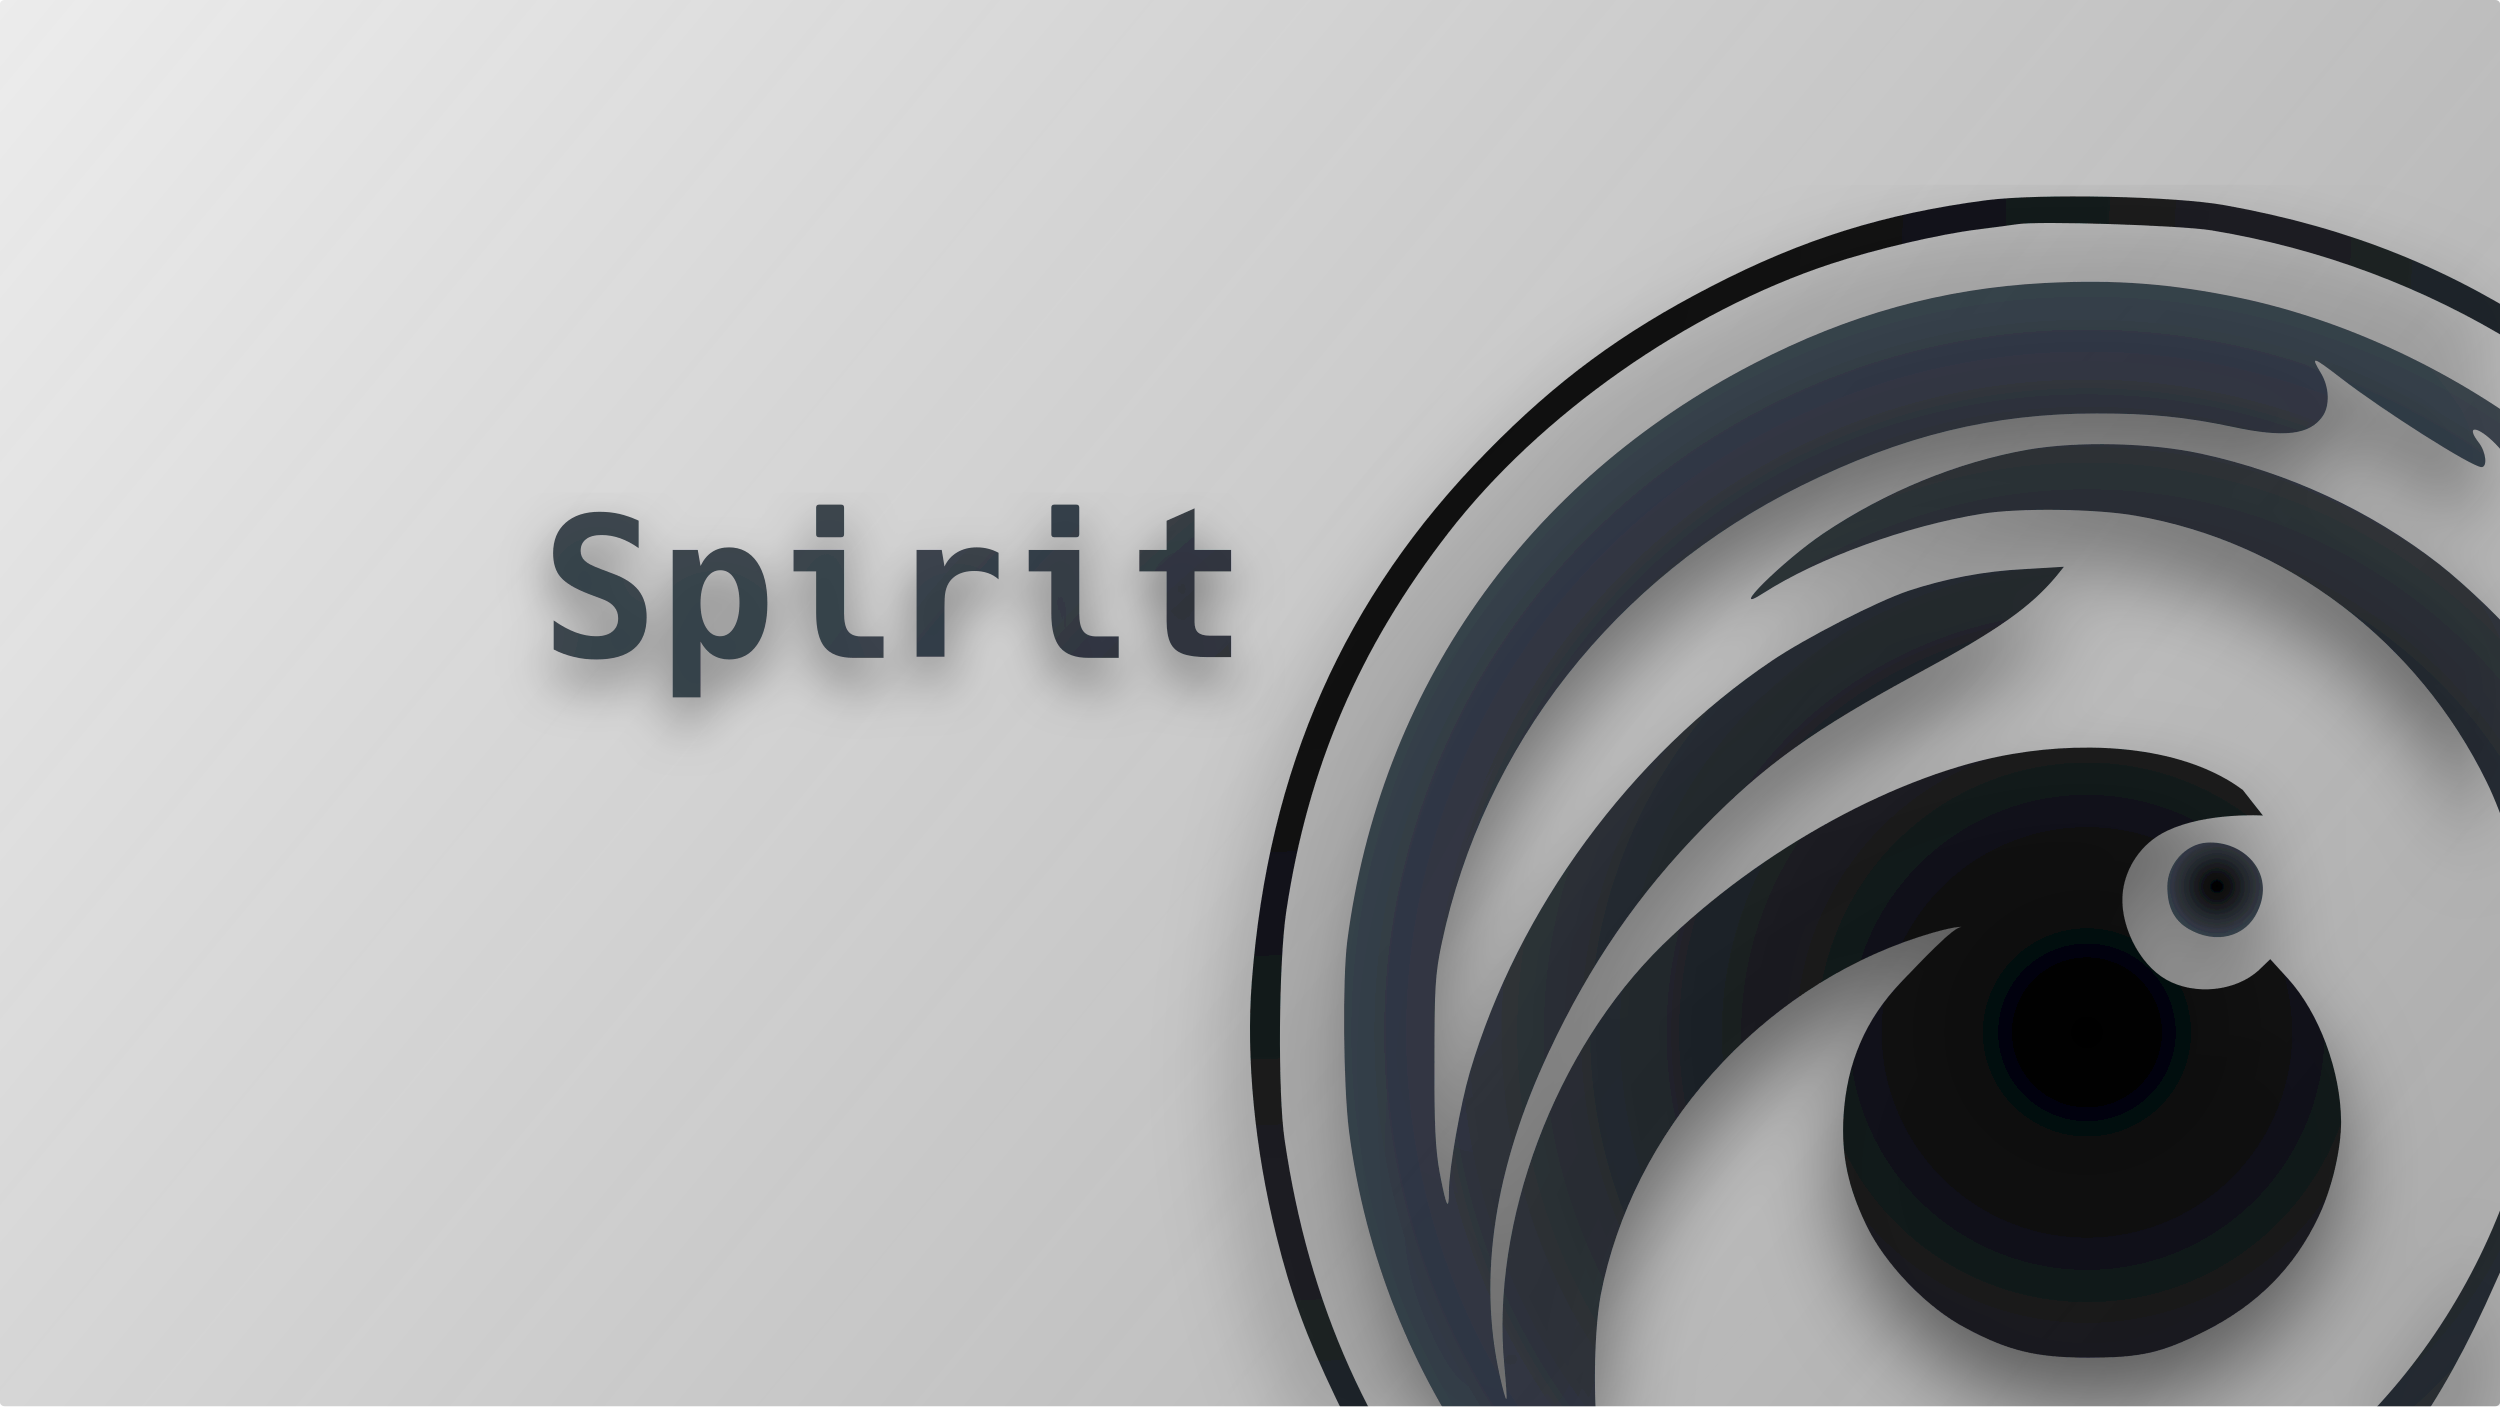
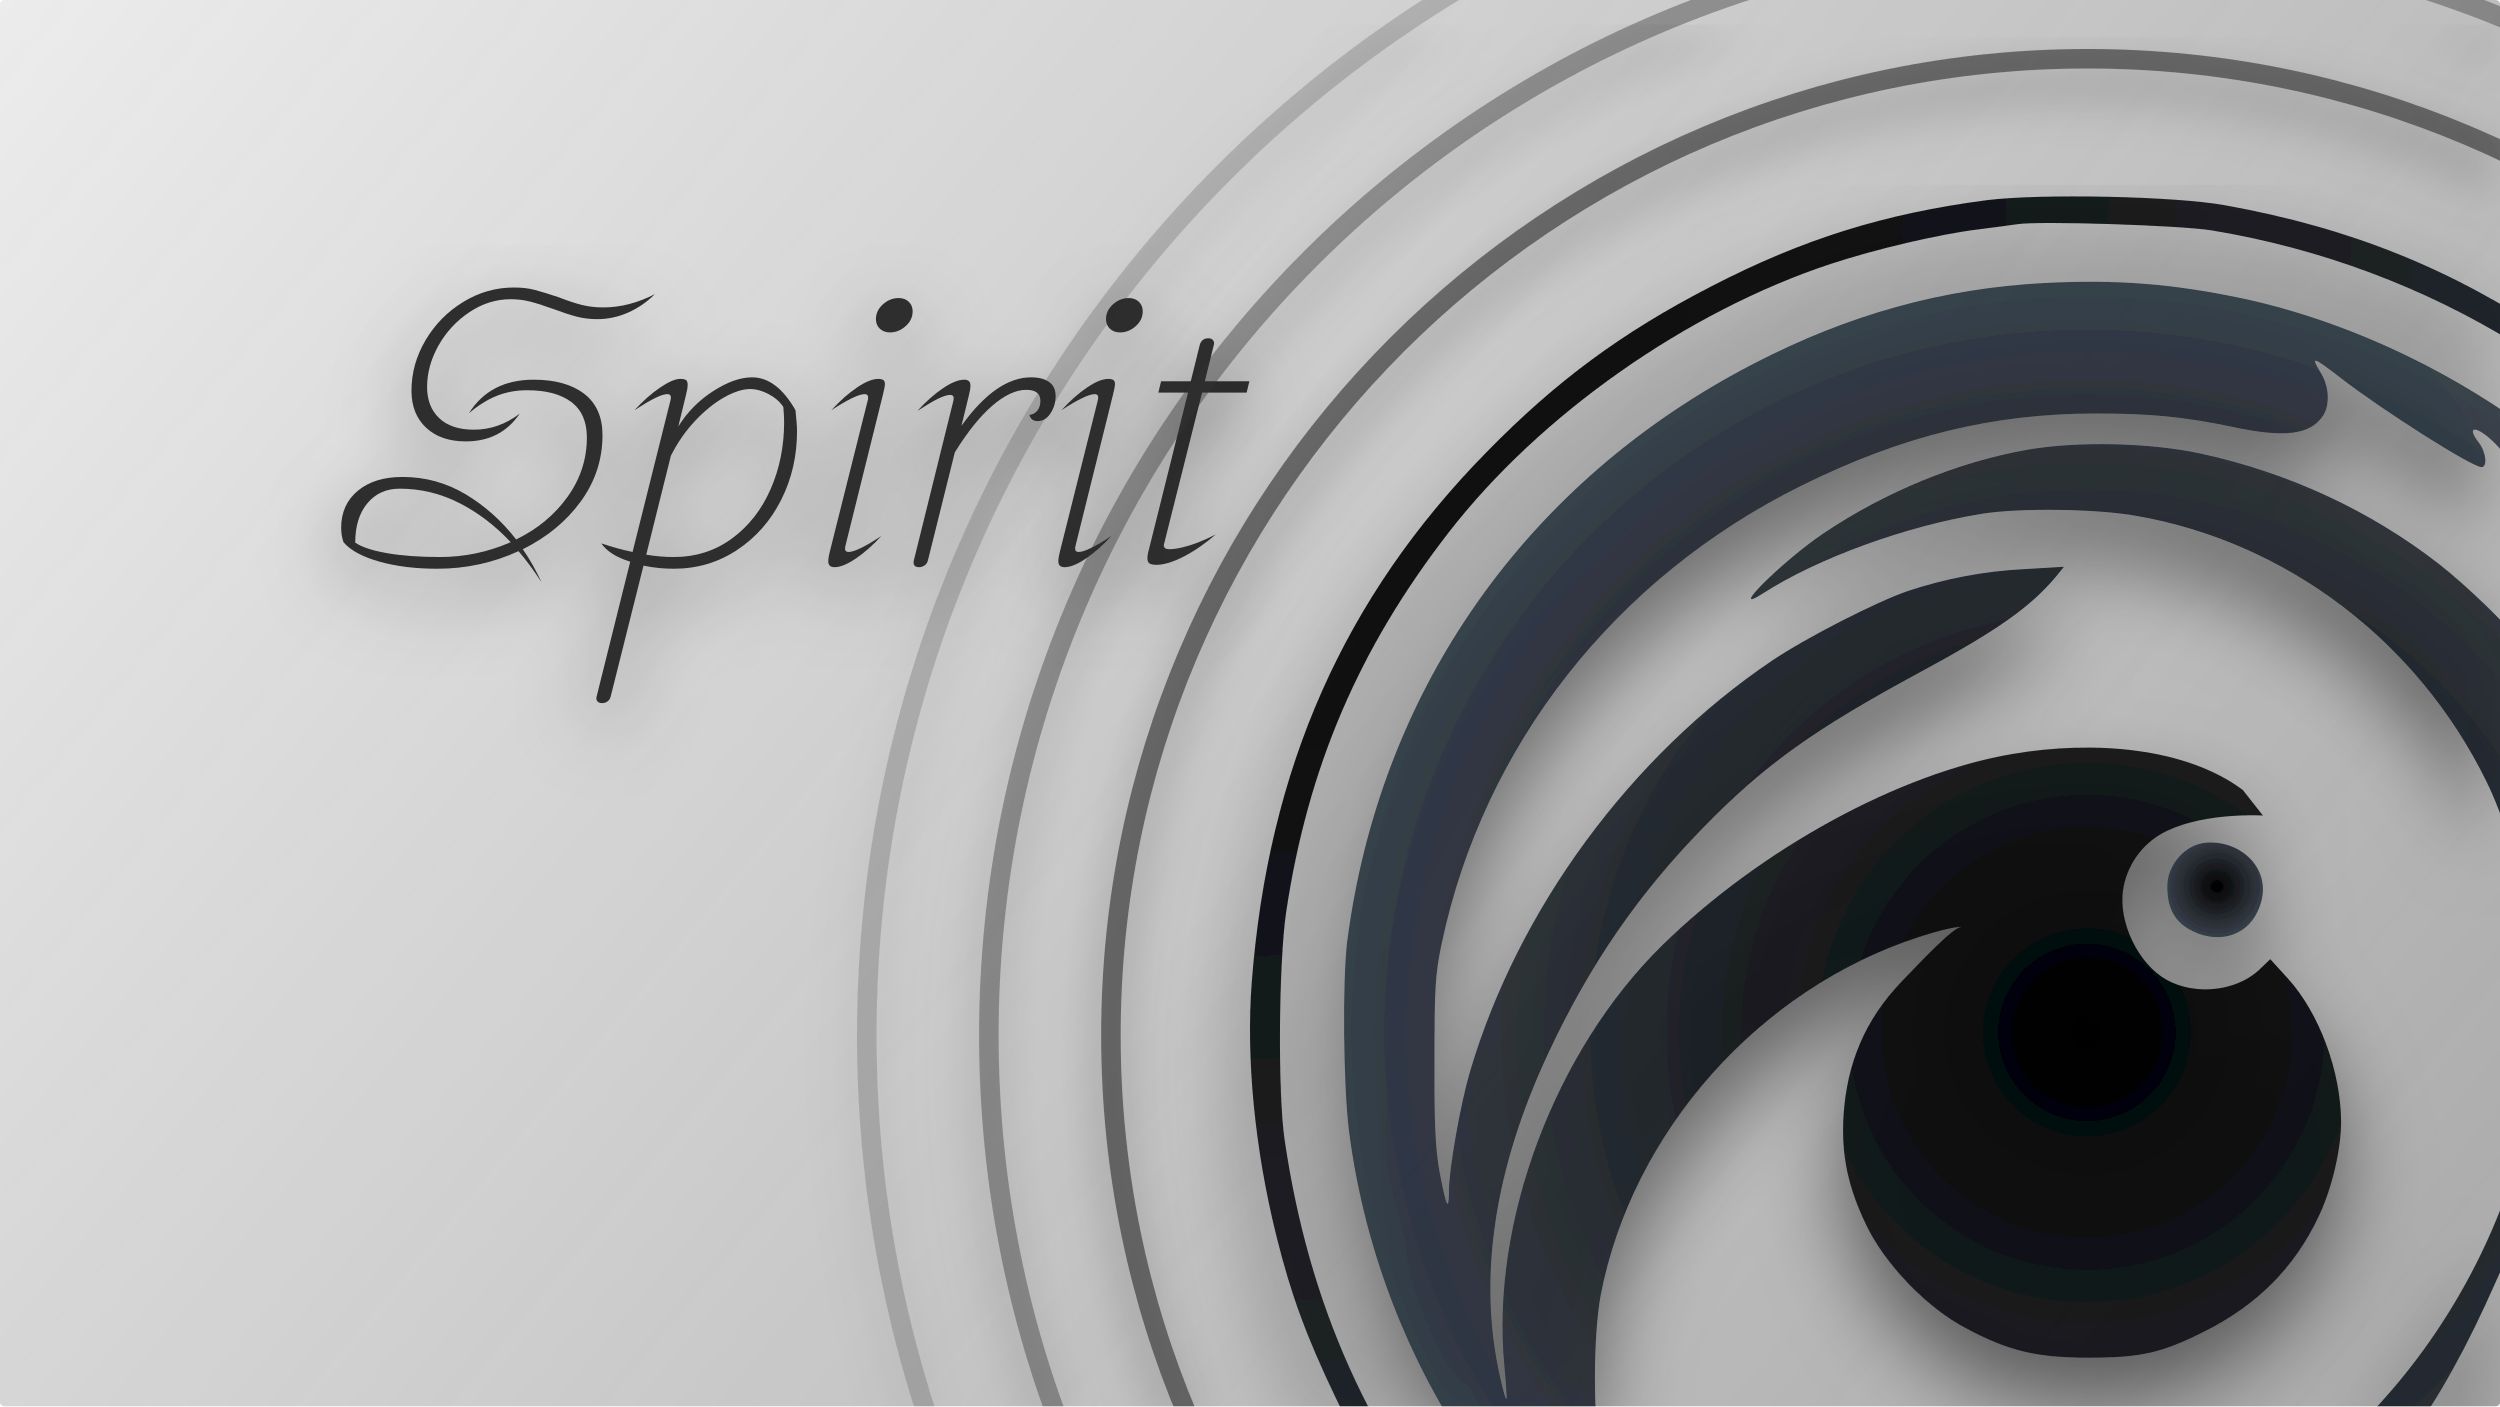
<svg xmlns="http://www.w3.org/2000/svg" height="576.0pt" stroke-miterlimit="10" style="fill-rule:nonzero;clip-rule:evenodd;stroke-linecap:round;stroke-linejoin:round;" version="1.1" viewBox="0 0 1024 576" width="1024.0pt" xml:space="preserve">
  <defs>
    <linearGradient gradientTransform="matrix(0.777332 0 0 0.639217 92.7072 109.282)" gradientUnits="userSpaceOnUse" id="LinearGradient" x1="-120.153" x2="1180.01" y1="-171.08" y2="715.869">
      <stop offset="0" stop-color="#ececec" />
      <stop offset="1" stop-color="#a3a3a3" stop-opacity="0.908" />
    </linearGradient>
-     <filter color-interpolation-filters="sRGB" filterUnits="userSpaceOnUse" height="773.121" id="Filter" width="771.965" x="469.049" y="56.592">
+     <filter color-interpolation-filters="sRGB" filterUnits="userSpaceOnUse" height="245.24" id="Filter" width="447" x="102.24" y="90.26">
+       <feDropShadow dx="6.12323e-16" dy="10" flood-color="#000000" flood-opacity="0.5" in="SourceGraphic" result="Shadow" stdDeviation="15" />
+     </filter>
+     <filter color-interpolation-filters="sRGB" filterUnits="userSpaceOnUse" height="773.121" id="Filter_2" width="771.965" x="469.049" y="56.592">
      <feDropShadow dx="1.16889e-15" dy="19.089" flood-color="#000000" flood-opacity="0.5" in="SourceGraphic" result="Shadow" stdDeviation="17.18" />
    </filter>
    <radialGradient cx="75.462" cy="76.106" gradientTransform="matrix(1.90894 0 0 1.90894 366.92 -64.6253)" gradientUnits="userSpaceOnUse" id="RadialGradient" r="509.316">
      <stop offset="0" stop-color="#000000" />
      <stop offset="1" stop-color="#2f3741" stop-opacity="0.908" />
    </radialGradient>
    <radialGradient cx="255.584" cy="255.368" gradientTransform="matrix(1.90894 0 0 1.90894 366.92 -64.6253)" gradientUnits="userSpaceOnUse" id="RadialGradient_2" r="159.401">
      <stop offset="0" stop-color="#000000" />
      <stop offset="1" stop-color="#2f3741" stop-opacity="0.908" />
    </radialGradient>
    <radialGradient cx="283.483" cy="224.052" gradientTransform="matrix(1.90894 0 0 1.90894 366.92 -64.6253)" gradientUnits="userSpaceOnUse" id="RadialGradient_3" r="10.667">
      <stop offset="0" stop-color="#000000" />
      <stop offset="1" stop-color="#2f3741" stop-opacity="0.908" />
    </radialGradient>
-     <radialGradient cx="653.954" cy="919.37" gradientTransform="matrix(1 0 0 1 167.561 -304.37)" gradientUnits="userSpaceOnUse" id="RadialGradient_4" r="601.5">
-       <stop offset="0" stop-color="#000000" />
-       <stop offset="1" stop-color="#2f3741" stop-opacity="0.908" />
-     </radialGradient>
-     <filter color-interpolation-filters="sRGB" filterUnits="userSpaceOnUse" height="128.945" id="Filter_2" width="327.695" x="201.555" y="191.695">
+     <filter color-interpolation-filters="sRGB" filterUnits="userSpaceOnUse" height="1058" id="Filter_3" width="1058" x="326.032" y="-94.936">
+       <feDropShadow dx="6.12323e-16" dy="10" flood-color="#000000" flood-opacity="0.5" in="SourceGraphic" result="Shadow" stdDeviation="10" />
+     </filter>
+     <filter color-interpolation-filters="sRGB" filterUnits="userSpaceOnUse" height="958" id="Filter_4" width="958" x="376.032" y="-44.937">
+       <feDropShadow dx="6.12323e-16" dy="10" flood-color="#000000" flood-opacity="0.5" in="SourceGraphic" result="Shadow" stdDeviation="10" />
+     </filter>
+     <filter color-interpolation-filters="sRGB" filterUnits="userSpaceOnUse" height="858" id="Filter_5" width="858" x="426.032" y="5.064">
      <feDropShadow dx="6.12323e-16" dy="10" flood-color="#000000" flood-opacity="0.5" in="SourceGraphic" result="Shadow" stdDeviation="10" />
    </filter>
  </defs>
  <clipPath id="ArtboardFrame">
    <rect height="576" width="1024" x="0" y="0" />
  </clipPath>
  <g clip-path="url(#ArtboardFrame)" id="图层-1">
    <path d="M0 1.604C0 0.718 0.873-2.24216e-14 1.951-2.24216e-14L1022.05-2.24216e-14C1023.13-2.24216e-14 1024 0.718 1024 1.604L1024 574.396C1024 575.282 1023.13 576 1022.05 576L1.951 576C0.873 576 0 575.282 0 574.396L0 1.604Z" fill="url(#LinearGradient)" fill-rule="nonzero" opacity="1" stroke="none" />
-     <g filter="url(#Filter)">
+   </g>
+   <g clip-path="url(#ArtboardFrame)" id="图层-2">
+     <g fill="#2d2d2d" filter="url(#Filter)" stroke="none">
+       <path d="M190.78 180.8C183.953 180.8 178.54 178.933 174.54 175.2C170.54 171.467 168.54 166.4 168.54 160C168.54 152.747 170.46 145.867 174.3 139.36C178.14 132.853 183.287 127.627 189.74 123.68C196.193 119.733 203.1 117.76 210.46 117.76C213.66 117.76 216.487 118.08 218.94 118.72C221.393 119.36 224.7 120.373 228.86 121.76C232.38 123.147 235.5 124.187 238.22 124.88C240.94 125.573 243.9 125.92 247.1 125.92C254.14 125.92 261.18 124.107 268.22 120.48C265.02 123.68 261.393 126.187 257.34 128C253.287 129.813 249.02 130.72 244.54 130.72C241.553 130.72 238.753 130.373 236.14 129.68C233.527 128.987 230.353 127.947 226.62 126.56C222.78 125.173 219.607 124.16 217.1 123.52C214.593 122.88 211.953 122.56 209.18 122.56C203.207 122.56 197.58 124.32 192.3 127.84C187.02 131.36 182.807 135.893 179.66 141.44C176.513 146.987 174.94 152.693 174.94 158.56C174.94 163.893 176.593 168.133 179.9 171.28C183.207 174.427 187.953 176 194.14 176C200.86 176 207.1 173.813 212.86 169.44C207.74 177.013 200.38 180.8 190.78 180.8ZM218.62 155.52C227.367 155.52 234.247 157.44 239.26 161.28C244.273 165.12 246.78 170.773 246.78 178.24C246.78 188.16 243.82 197.2 237.9 205.36C231.98 213.52 224.06 220.053 214.14 224.96C217.02 229.12 219.58 233.653 221.82 238.56C218.513 233.44 215.367 229.173 212.38 225.76C201.927 230.56 190.833 232.96 179.1 232.96C170.14 232.96 162.193 231.973 155.26 230C148.327 228.027 143.473 225.387 140.7 222.08C140.06 220.267 139.74 218.293 139.74 216.16C139.74 209.867 142.007 204.827 146.54 201.04C151.073 197.253 157.18 195.36 164.86 195.36C174.14 195.36 182.727 197.707 190.62 202.4C198.513 207.093 205.447 213.28 211.42 220.96C220.167 216.693 227.18 210.88 232.46 203.52C237.74 196.16 240.38 188.053 240.38 179.2C240.38 172.693 238.247 167.84 233.98 164.64C229.713 161.44 223.687 159.84 215.9 159.84C211.42 159.84 207.26 160.613 203.42 162.16C199.58 163.707 195.793 166.08 192.06 169.28C197.82 160.107 206.673 155.52 218.62 155.52ZM180.22 228.16C190.247 228.16 199.9 226.133 209.18 222.08C202.78 215.253 195.74 209.893 188.06 206C180.38 202.107 172.273 200.16 163.74 200.16C158.193 200.16 153.767 202.16 150.46 206.16C147.153 210.16 145.5 215.52 145.5 222.24C148.06 224.053 152.38 225.493 158.46 226.56C164.54 227.627 171.793 228.16 180.22 228.16Z" />
+       <path d="M325.82 168C326.247 171.84 326.46 174.72 326.46 176.64C326.46 186.773 324.3 196.133 319.98 204.72C315.66 213.307 309.633 220.16 301.9 225.28C294.167 230.4 285.5 232.96 275.9 232.96C271.74 232.96 267.633 232.533 263.58 231.68L250.14 285.28C249.927 286.133 249.5 286.8 248.86 287.28C248.22 287.76 247.473 288 246.62 288C245.767 288 245.127 287.76 244.7 287.28C244.273 286.8 244.167 286.133 244.38 285.28L258.14 230.08C252.38 228.267 248.433 225.76 246.3 222.56C250.673 224.053 254.94 225.227 259.1 226.08L274.62 164C274.727 163.68 274.78 163.253 274.78 162.72C274.78 161.867 274.3 161.44 273.34 161.44C272.167 161.44 270.54 161.947 268.46 162.96C266.38 163.973 263.527 165.653 259.9 168C263.313 164.267 266.78 161.2 270.3 158.8C273.82 156.4 276.593 155.2 278.62 155.2C279.793 155.2 280.593 155.36 281.02 155.68C281.447 156 281.66 156.64 281.66 157.6C281.66 158.667 281.447 160 281.02 161.6L277.82 174.72C281.447 168.853 286.193 164.027 292.06 160.24C297.927 156.453 303.26 154.56 308.06 154.56C314.78 154.56 320.7 159.04 325.82 168ZM275.9 228.16C284.967 228.16 292.94 225.627 299.82 220.56C306.7 215.493 311.98 208.747 315.66 200.32C319.34 191.893 321.18 182.72 321.18 172.8C321.18 171.52 321.073 169.493 320.86 166.72C319.473 164.587 317.473 162.827 314.86 161.44C312.247 160.053 309.713 159.36 307.26 159.36C304.167 159.36 300.593 160.507 296.54 162.8C292.487 165.093 288.513 168.32 284.62 172.48C280.727 176.64 277.447 181.387 274.78 186.72L264.7 227.2C268.54 227.84 272.273 228.16 275.9 228.16Z" />
+       <path d="M364.54 136.16C362.833 136.16 361.447 135.653 360.38 134.64C359.313 133.627 358.78 132.32 358.78 130.72C358.78 128.373 359.74 126.347 361.66 124.64C363.58 122.933 365.713 122.08 368.06 122.08C369.767 122.08 371.153 122.587 372.22 123.6C373.287 124.613 373.82 125.92 373.82 127.52C373.82 129.867 372.86 131.893 370.94 133.6C369.02 135.307 366.887 136.16 364.54 136.16ZM341.82 232.32C340.113 232.32 339.26 231.52 339.26 229.92C339.26 228.853 339.473 227.52 339.9 225.92L355.42 164C355.527 163.68 355.58 163.253 355.58 162.72C355.58 161.867 355.1 161.44 354.14 161.44C351.793 161.44 347.26 163.627 340.54 168C344.06 164.16 347.553 161.067 351.02 158.72C354.487 156.373 357.393 155.2 359.74 155.2C360.7 155.2 361.393 155.36 361.82 155.68C362.247 156 362.46 156.533 362.46 157.28C362.46 158.027 362.193 159.467 361.66 161.6L346.3 223.52C346.193 223.84 346.14 224.267 346.14 224.8C346.14 225.653 346.62 226.08 347.58 226.08C349.927 226.08 354.407 223.893 361.02 219.52C357.607 223.253 354.14 226.32 350.62 228.72C347.1 231.12 344.167 232.32 341.82 232.32Z" />
+       <path d="M376.38 232.32C375.527 232.32 374.913 232.08 374.54 231.6C374.167 231.12 374.087 230.453 374.3 229.6L390.46 164.32C390.567 164 390.62 163.573 390.62 163.04C390.62 162.187 390.14 161.76 389.18 161.76C388.007 161.76 386.38 162.267 384.3 163.28C382.22 164.293 379.367 165.973 375.74 168.32C379.26 164.48 382.753 161.387 386.22 159.04C389.687 156.693 392.593 155.52 394.94 155.52C396.647 155.52 397.5 156.32 397.5 157.92C397.5 158.987 397.287 160.32 396.86 161.92L393.82 174.4C403.313 161.173 412.807 154.56 422.3 154.56C425.5 154.56 427.98 155.2 429.74 156.48C431.5 157.76 432.38 159.68 432.38 162.24C432.38 164.8 431.687 167.147 430.3 169.28C428.913 171.413 427.153 172.48 425.02 172.48C423.207 172.48 422.087 171.627 421.66 169.92C422.94 169.813 424.007 169.253 424.86 168.24C425.713 167.227 426.14 165.867 426.14 164.16C426.14 161.173 424.22 159.68 420.38 159.68C416.113 159.68 411.473 161.84 406.46 166.16C401.447 170.48 396.327 176.853 391.1 185.28L380.06 229.6C379.847 230.453 379.393 231.12 378.7 231.6C378.007 232.08 377.233 232.32 376.38 232.32Z" />
+       <path d="M458.78 136.16C457.073 136.16 455.687 135.653 454.62 134.64C453.553 133.627 453.02 132.32 453.02 130.72C453.02 128.373 453.98 126.347 455.9 124.64C457.82 122.933 459.953 122.08 462.3 122.08C464.007 122.08 465.393 122.587 466.46 123.6C467.527 124.613 468.06 125.92 468.06 127.52C468.06 129.867 467.1 131.893 465.18 133.6C463.26 135.307 461.127 136.16 458.78 136.16ZM436.06 232.32C434.353 232.32 433.5 231.52 433.5 229.92C433.5 228.853 433.713 227.52 434.14 225.92L449.66 164C449.767 163.68 449.82 163.253 449.82 162.72C449.82 161.867 449.34 161.44 448.38 161.44C446.033 161.44 441.5 163.627 434.78 168C438.3 164.16 441.793 161.067 445.26 158.72C448.727 156.373 451.633 155.2 453.98 155.2C454.94 155.2 455.633 155.36 456.06 155.68C456.487 156 456.7 156.533 456.7 157.28C456.7 158.027 456.433 159.467 455.9 161.6L440.54 223.52C440.433 223.84 440.38 224.267 440.38 224.8C440.38 225.653 440.86 226.08 441.82 226.08C444.167 226.08 448.647 223.893 455.26 219.52C451.847 223.253 448.38 226.32 444.86 228.72C441.34 231.12 438.407 232.32 436.06 232.32Z" />
+       <path d="M476.86 222.56C476.753 222.773 476.7 223.04 476.7 223.36C476.7 224.427 477.447 224.96 478.94 224.96C480.967 224.96 483.607 224.48 486.86 223.52C490.113 222.56 493.82 221.013 497.98 218.88C493.713 222.613 489.367 225.627 484.94 227.92C480.513 230.213 476.753 231.36 473.66 231.36C472.38 231.36 471.447 231.173 470.86 230.8C470.273 230.427 469.98 229.76 469.98 228.8C469.98 227.627 470.193 226.347 470.62 224.96L486.62 160.8L474.46 160.8L475.58 156.16L487.74 156.16L491.42 141.28C491.953 139.467 493.127 138.56 494.94 138.56C495.793 138.56 496.433 138.827 496.86 139.36C497.287 139.893 497.393 140.533 497.18 141.28L493.5 156.16L511.74 156.16L510.62 160.8L492.38 160.8L476.86 222.56Z" />
+     </g>
+     <g filter="url(#Filter_2)">
      <path d="M813.816 81.988C771.764 87.483 738.444 97.924 700.96 117.295C664.416 136.117 637.411 156.037 608.928 185.162C550.485 244.649 519.45 314.851 512.732 402.226C510.314 433.137 513.941 470.643 522.809 506.225C528.72 530.129 535.035 547.302 547.126 572.58C573.325 627.396 612.959 673.556 664.013 709.138C706.468 738.813 749.999 756.398 801.053 764.503C823.758 768.075 875.349 768.762 898.458 765.877C967.65 757.085 1024.62 730.982 1080.37 682.761C1148.22 623.961 1190 539.746 1196.18 449.348C1198.03 419.785 1199.27 423.658 1196.18 395.907C1193.23 369.117 1191.75 360.599 1186.51 339.168C1180.33 314.164 1174.69 298.365 1162.33 272.812C1136.4 218.271 1097.17 172.935 1046.78 138.727C1004.46 110.151 963.082 93.391 911.222 84.049C890.531 80.339 835.716 79.24 813.816 81.988ZM905.848 94.352C995.595 109.19 1075.13 158.235 1125.11 229.537C1157.76 276.109 1178.18 330.787 1184.76 389.037C1187.05 409.92 1185.7 456.63 1182.08 478.473C1179.92 491.39 1177.14 503.963 1173.73 516.187C1155.25 582.494 1118.37 638.514 1063.58 683.173C1015.21 722.602 965.366 744.308 901.817 753.513C883.142 756.26 822.549 755.848 802.53 752.826C755.776 745.682 713.186 729.059 673.686 702.544C644.129 682.623 624.916 665.588 604.495 641.409C560.83 589.753 536.109 534.525 526.167 466.796C523.346 447.7 523.749 393.983 526.839 373.376C535.706 314.301 556.665 265.393 593.344 218.134C630.694 169.913 690.884 127.599 749.864 108.091C768.271 102.046 794.469 95.864 810.457 93.94C817.175 93.116 824.027 92.154 825.908 91.879C834.238 90.368 893.084 92.292 905.848 94.352Z" fill="url(#RadialGradient)" fill-rule="nonzero" opacity="1" stroke="none" />
      <path d="M837.328 115.921C795.678 118.12 757.119 128.835 718.426 148.893C625.319 196.977 565.264 282.291 551.829 385.465C549.813 401.539 550.216 444.265 552.5 462.949C565.533 564.887 629.35 653.636 723.128 700.346C765.852 721.777 803.068 730.158 854.794 730.295C883.411 730.432 897.921 728.921 922.642 723.563C966.306 714.084 1011.72 691.416 1048.53 661.054C1054.31 656.383 1065.73 645.53 1073.79 637.287C1130.08 579.724 1159.1 506.637 1159.1 423.246C1159.1 367.194 1145.67 315.95 1118.39 268.278C1101.46 238.604 1074.59 206.731 1048.93 185.849C1010.78 154.663 963.753 131.858 917.939 122.104C889.457 116.196 867.154 114.41 837.328 115.921ZM958.917 154.938C975.98 168.127 1012.52 191.344 1016.42 191.344C1018.97 191.344 1018.3 185.162 1015.34 181.315C1009.57 173.897 1014.81 174.309 1022.2 181.865C1029.45 189.284 1032.54 196.84 1033.48 209.341C1033.89 214.974 1035.23 230.223 1036.44 243.275C1037.65 256.326 1038.18 267.454 1037.65 267.866C1037.11 268.416 1034.83 266.355 1032.54 263.333C1026.09 255.09 1010.37 239.978 999.222 231.185C971.008 209.204 937.555 193.68 901.683 185.849C880.992 181.315 851.032 180.628 830.476 184.2C801.859 189.284 772.301 201.373 746.774 218.546C730.114 229.811 706.871 252.892 722.188 243C744.625 228.575 780.9 215.386 811.801 210.44C827.117 207.968 858.824 208.38 874.946 211.265C936.614 221.981 990.355 262.646 1018.57 320.346C1025.15 333.672 1033.48 359.363 1036.17 374.75C1043.02 413.766 1038.45 459.102 1024.08 495.646C991.43 578.625 917.939 638.936 841.358 645.393C822.28 647.041 790.976 641.409 776.063 633.715C768.808 629.869 769.48 632.067 777.272 637.425C799.44 652.811 828.729 662.153 864.601 665.588C896.712 668.473 909.744 664.077 938.092 640.722C975.576 609.948 999.222 577.389 1022.2 525.183L1027.44 513.506L1027.44 523.809C1027.57 537.548 1030.66 546.478 1037.24 551.835C1041.95 555.682 1043.56 556.094 1053.64 556.644C1063.31 557.056 1065.86 556.644 1072.04 553.621C1076.07 551.835 1081.58 548.264 1084.27 545.791C1086.95 543.455 1089.24 541.807 1089.24 542.219C1089.24 546.065 1068.28 582.609 1057.93 596.897C1025.82 641.409 977.592 678.639 930.434 695.4C866.482 718.068 786.542 711.474 728.502 678.914C718.426 673.144 710.499 667.786 693.436 655.01C686.853 650.201 693.033 665.725 701.9 676.166C707.409 682.898 706.334 683.31 697.87 677.54C679.329 665.039 663.073 634.54 655.818 598.683C652.459 582.06 652.459 547.439 655.683 530.266C668.581 463.636 720.441 405.111 785.871 383.817C801.59 378.734 804.201 379.721 803.261 379.721C800.036 379.721 786.274 394.395 778.884 402.089C764.106 417.476 756.448 435.335 755.104 457.179C754.164 473.253 756.985 486.304 764.374 501.691C772.032 517.765 789.364 535.762 805.217 544.005C822.683 553.347 834.103 556.094 855.465 556.094C876.962 556.094 885.426 554.171 903.16 545.241C924.657 534.388 939.839 519.138 949.646 498.394C955.155 486.991 958.917 470.643 958.917 459.515C958.782 438.632 949.915 415.003 937.286 400.99L929.897 392.884L925.329 397.28C915.924 406.073 898.996 407.859 887.307 401.264C875.887 394.807 867.691 377.909 869.572 364.721C870.831 355.601 876.605 345.502 887.71 340.251C903.872 332.608 926.89 334.048 926.89 334.048L918.639 323.563C895.262 306.116 857.481 303.173 824.43 308.806C778.078 316.637 721.247 347.685 680.941 387.114C637.008 430.115 610.406 500.729 616.184 559.529C616.855 566.673 617.258 572.718 616.99 572.992C616.721 573.267 615.512 568.871 614.303 563.376C605.301 522.985 612.153 478.199 634.455 430.802C651.25 394.945 671.134 366.095 697.601 339.03C722.591 313.34 743.012 298.777 786.274 275.422C818.115 258.249 831.685 248.633 842.164 236.131L845.389 232.147L829.267 233.109C812.741 233.933 797.022 236.955 781.571 242.038C768.674 246.435 739.653 261.272 725.815 270.614C667.775 309.768 621.692 372.552 602.076 439.045C598.18 452.233 593.478 478.885 593.478 487.815C593.478 496.608 592.403 494.547 589.716 480.397C587.969 470.917 587.432 460.614 587.566 434.511C587.566 404.836 587.835 399.204 590.522 386.427C607.719 305.234 661.595 236.68 737.907 198.9C779.287 178.43 816.234 169.363 858.824 169.363C880.724 169.363 894.831 170.737 914.446 174.858C935.539 179.392 946.153 178.156 951.393 170.462C954.349 166.203 954.08 158.647 950.856 153.152C946.288 145.596 946.959 145.733 958.917 154.938Z" fill="url(#RadialGradient_2)" fill-rule="nonzero" opacity="1" stroke="none" />
      <path d="M903.883 345.131C895.192 345.702 887.71 354.015 887.71 363.083C887.71 371.051 890.128 376.81 896.443 380.52C907.325 386.839 919.715 384.112 924.686 373.396C932.344 357.322 918.745 344.156 903.883 345.131Z" fill="url(#RadialGradient_3)" fill-rule="nonzero" opacity="1" stroke="none" />
    </g>
-     <g fill="url(#RadialGradient_4)" filter="url(#Filter_2)" stroke="none">
-       <path d="M244.25 270.133C242.687 270.133 241.164 270.055 239.68 269.898C238.195 269.742 236.711 269.482 235.227 269.117C232.206 268.414 229.393 267.385 226.789 266.031L226.789 254.117C229.888 256.305 232.87 257.932 235.734 259C238.651 260.068 241.464 260.602 244.172 260.602C247.036 260.602 249.263 259.951 250.852 258.648C252.414 257.372 253.195 255.576 253.195 253.258C253.195 251.461 252.674 249.924 251.633 248.648C251.086 247.971 250.428 247.379 249.66 246.871C248.892 246.363 248.039 245.927 247.102 245.562L241.438 243.414C238.443 242.268 235.982 241.116 234.055 239.957C232.128 238.798 230.656 237.62 229.641 236.422C227.583 234.052 226.555 230.784 226.555 226.617C226.555 221.305 228.247 217.151 231.633 214.156C235.044 211.135 239.68 209.625 245.539 209.625C248.43 209.625 251.132 209.911 253.645 210.484C256.158 211.057 258.807 211.982 261.594 213.258L261.594 224.508C256.594 220.94 251.542 219.156 246.438 219.156C243.625 219.156 241.503 219.716 240.07 220.836C238.586 221.956 237.844 223.544 237.844 225.602C237.844 227.242 238.391 228.583 239.484 229.625C240.005 230.146 240.78 230.68 241.809 231.227C242.837 231.773 244.315 232.411 246.242 233.141L251.203 235.016C255.917 236.76 259.367 239.026 261.555 241.812C263.768 244.651 264.875 248.31 264.875 252.789C264.875 258.544 263.13 262.867 259.641 265.758C256.151 268.674 251.021 270.133 244.25 270.133Z" />
-       <path d="M275.539 225.25L285.812 225.25L286.945 231.812C289.367 226.734 293.247 224.195 298.586 224.195C303.508 224.195 307.362 226.233 310.148 230.309C312.935 234.384 314.328 240.016 314.328 247.203C314.328 254.391 312.935 260.009 310.148 264.059C307.362 268.108 303.534 270.133 298.664 270.133C293.534 270.133 289.628 267.698 286.945 262.828L286.945 285.641L275.539 285.641L275.539 225.25ZM294.953 260.602C297.349 260.602 299.27 259.358 300.715 256.871C302.16 254.384 302.883 251.044 302.883 246.852C302.883 242.763 302.186 239.527 300.793 237.145C299.4 234.762 297.492 233.57 295.07 233.57C292.596 233.57 290.624 234.801 289.152 237.262C287.681 239.723 286.945 242.997 286.945 247.086C286.945 251.174 287.674 254.449 289.133 256.91C290.591 259.371 292.531 260.602 294.953 260.602Z" />
-       <path d="M335.461 220.055C334.68 220.055 334.289 219.664 334.289 218.883L334.289 207.867C334.289 207.086 334.68 206.695 335.461 206.695L344.562 206.695C345.344 206.695 345.734 207.086 345.734 207.867L345.734 218.883C345.734 219.664 345.344 220.055 344.562 220.055L335.461 220.055ZM349.562 269.469C344.146 269.469 340.246 268.043 337.863 265.191C335.48 262.34 334.289 257.685 334.289 251.227L334.289 234.039L325.031 234.039L325.031 225.25L345.734 225.25L345.734 251.227C345.734 254.612 346.275 257.034 347.355 258.492C348.436 259.951 350.24 260.68 352.766 260.68L361.906 260.68L361.906 269.469L349.562 269.469Z" />
-       <path d="M375.422 225.25L385.734 225.25L386.867 232.047C387.987 229.573 389.699 227.646 392.004 226.266C394.309 224.885 397.01 224.195 400.109 224.195C403.313 224.195 406.281 224.937 409.016 226.422L409.016 237.32C406.49 235.029 403.182 233.883 399.094 233.883C395.786 233.883 393.104 234.638 391.047 236.148C388.99 237.659 387.714 239.833 387.219 242.672C387.089 243.349 386.997 244.169 386.945 245.133C386.893 246.096 386.867 247.333 386.867 248.844L386.867 269L375.422 269L375.422 225.25Z" />
-       <path d="M431.789 220.055C431.008 220.055 430.617 219.664 430.617 218.883L430.617 207.867C430.617 207.086 431.008 206.695 431.789 206.695L440.891 206.695C441.672 206.695 442.062 207.086 442.062 207.867L442.062 218.883C442.062 219.664 441.672 220.055 440.891 220.055L431.789 220.055ZM445.891 269.469C440.474 269.469 436.574 268.043 434.191 265.191C431.809 262.34 430.617 257.685 430.617 251.227L430.617 234.039L421.359 234.039L421.359 225.25L442.062 225.25L442.062 251.227C442.062 254.612 442.603 257.034 443.684 258.492C444.764 259.951 446.568 260.68 449.094 260.68L458.234 260.68L458.234 269.469L445.891 269.469Z" />
-       <path d="M494.641 269.156C490.344 269.156 486.971 268.714 484.523 267.828C482.076 266.943 480.35 265.419 479.348 263.258C478.345 261.096 477.844 258.128 477.844 254.352L477.844 234.039L466.672 234.039L466.672 225.25L477.844 225.25L477.844 213.297L489.289 208.219L489.289 225.25L504.25 225.25L504.25 234.039L489.289 234.039L489.289 254.898C489.289 256.826 489.777 258.219 490.754 259.078C491.73 259.938 493.299 260.367 495.461 260.367L504.25 260.367L504.25 269.156L494.641 269.156Z" />
-     </g>
+     <path d="M355.032 424.064C355.032 147.921 578.889-75.936 855.032-75.936C1131.17-75.936 1355.03 147.921 1355.03 424.064C1355.03 700.206 1131.17 924.064 855.032 924.064C578.889 924.064 355.032 700.206 355.032 424.064Z" fill="none" filter="url(#Filter_3)" stroke="#303030" stroke-linecap="butt" stroke-linejoin="miter" stroke-opacity="0.2" stroke-width="8" />
+     <path d="M405.032 424.064C405.032 175.535 606.503-25.936 855.032-25.936C1103.56-25.936 1305.03 175.535 1305.03 424.064C1305.03 672.592 1103.56 874.064 855.032 874.064C606.503 874.064 405.032 672.592 405.032 424.064Z" fill="none" filter="url(#Filter_4)" stroke="#303030" stroke-linecap="butt" stroke-linejoin="miter" stroke-opacity="0.4" stroke-width="8" />
+     <path d="M455.032 424.064C455.032 203.15 634.118 24.064 855.032 24.064C1075.95 24.064 1255.03 203.15 1255.03 424.064C1255.03 644.977 1075.95 824.064 855.032 824.064C634.118 824.064 455.032 644.977 455.032 424.064Z" fill="none" filter="url(#Filter_5)" stroke="#303030" stroke-linecap="butt" stroke-linejoin="miter" stroke-opacity="0.6" stroke-width="8" />
  </g>
</svg>
